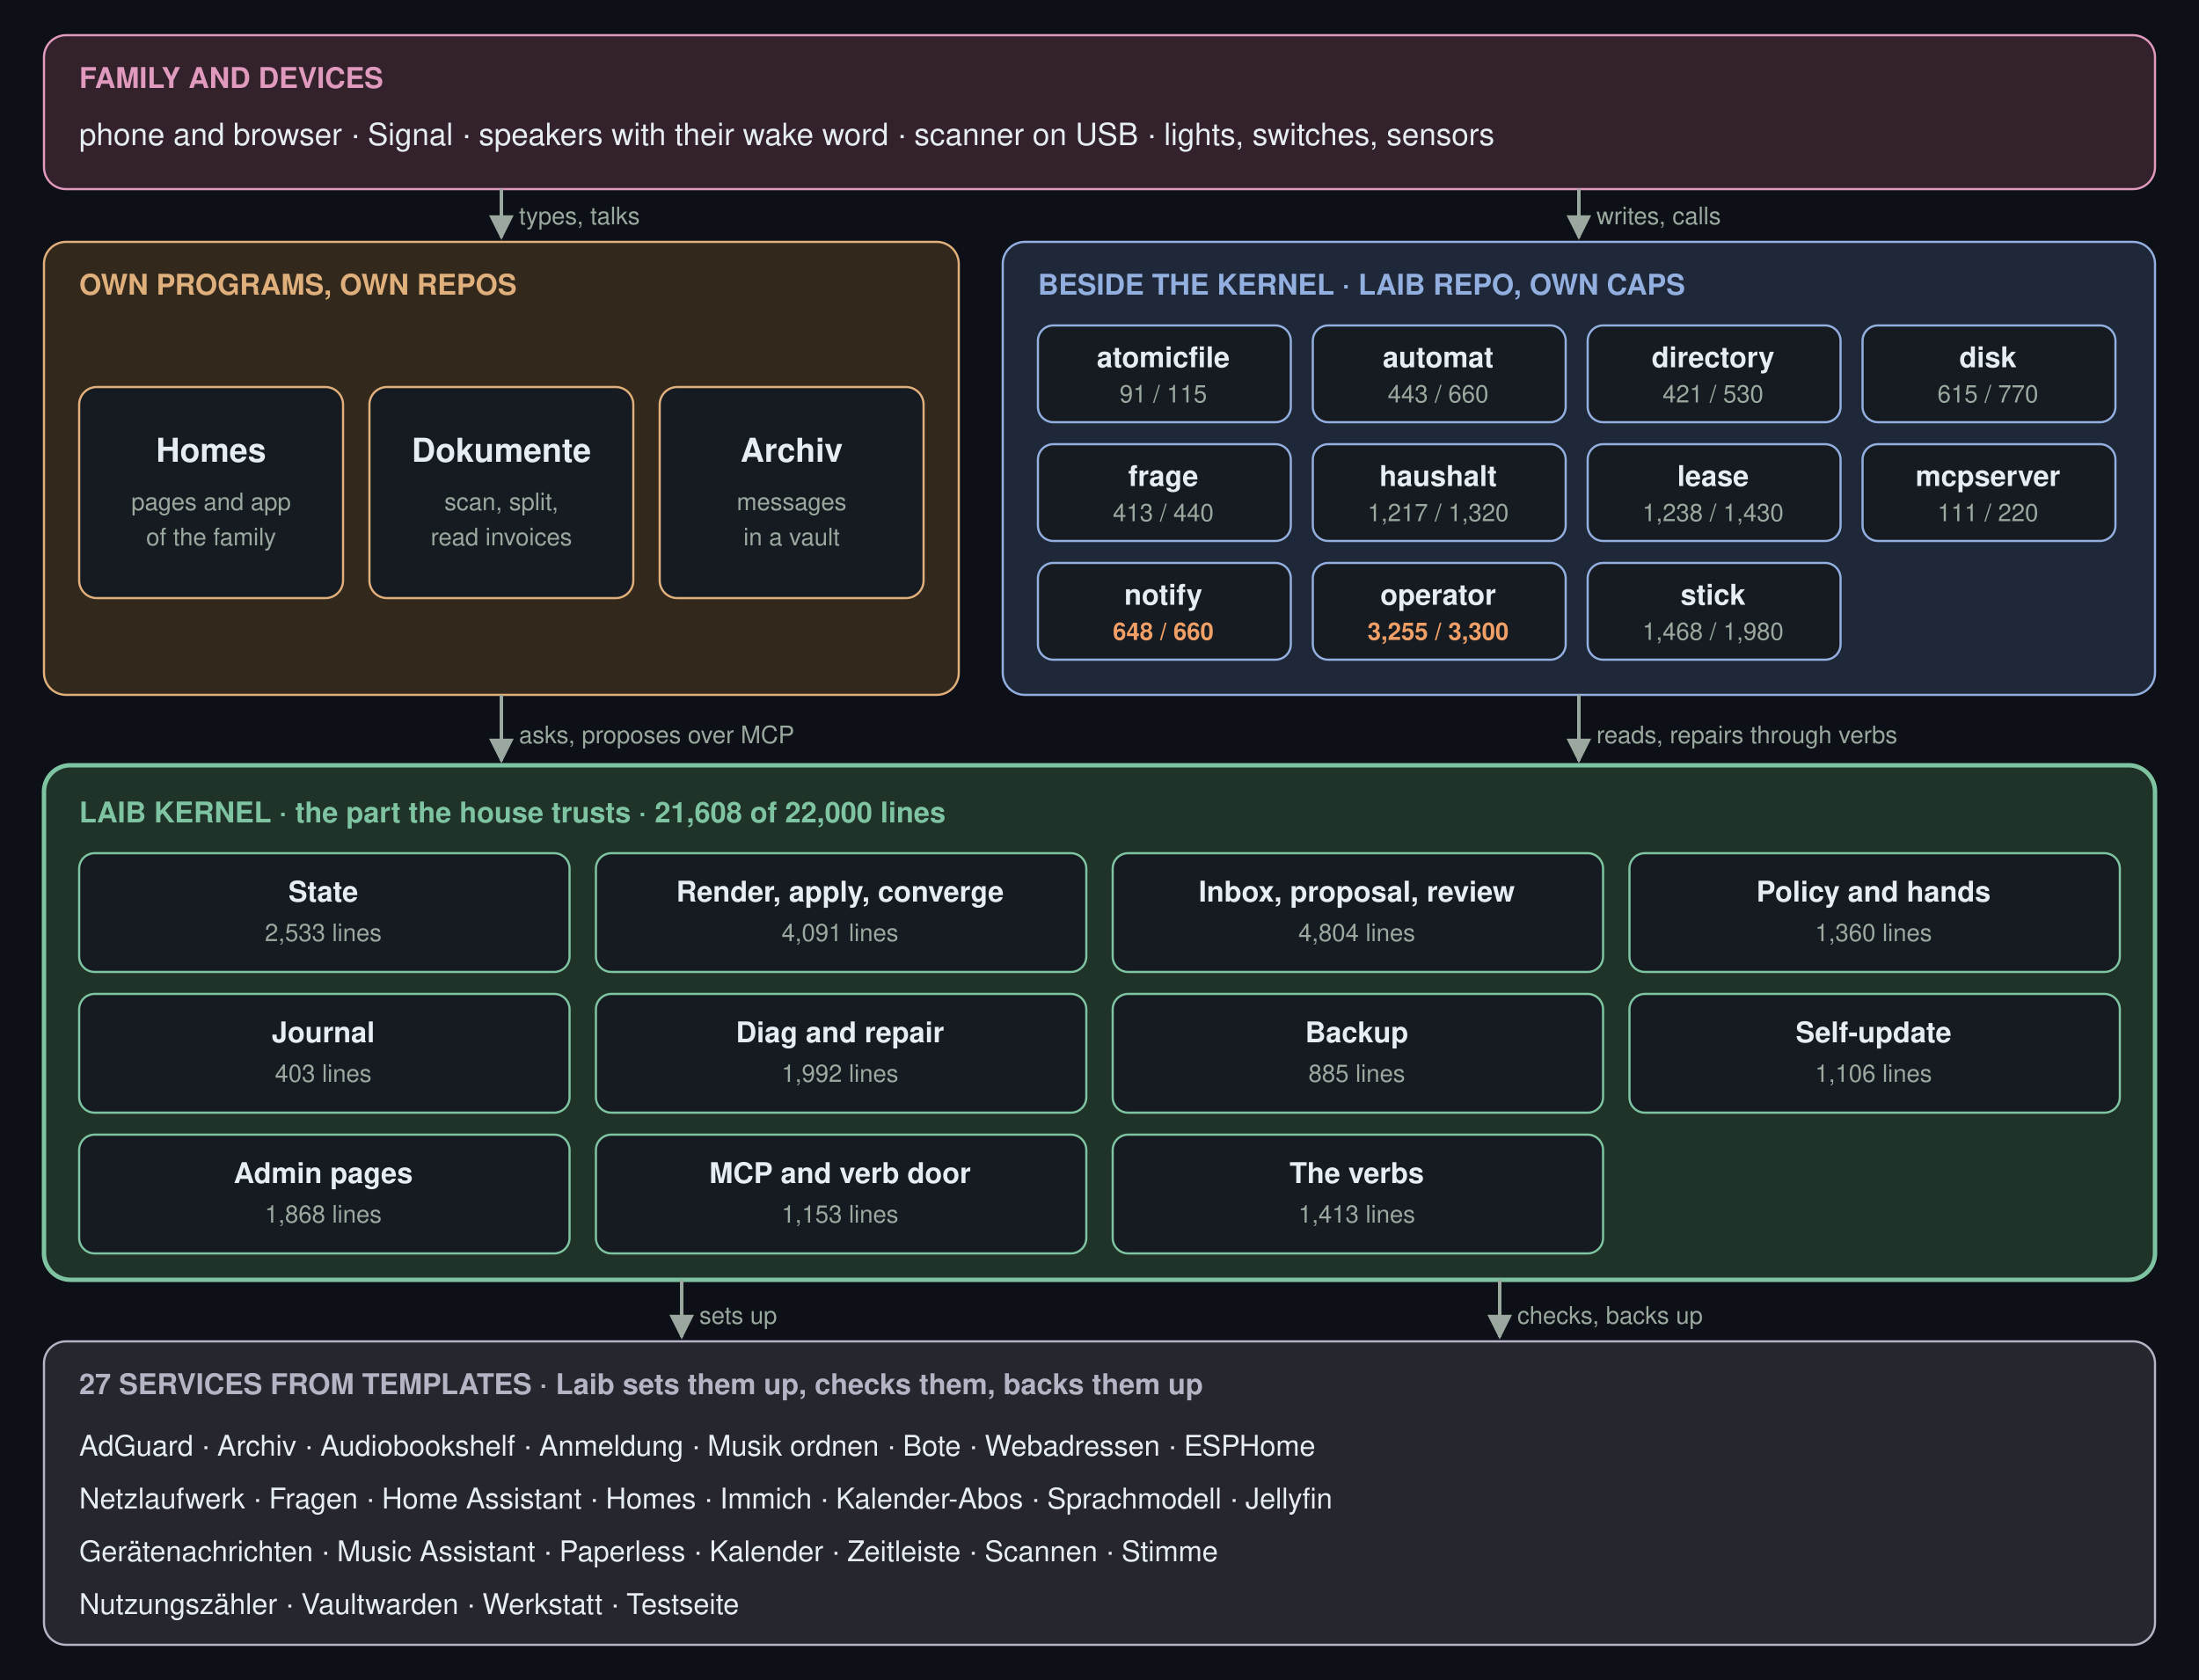
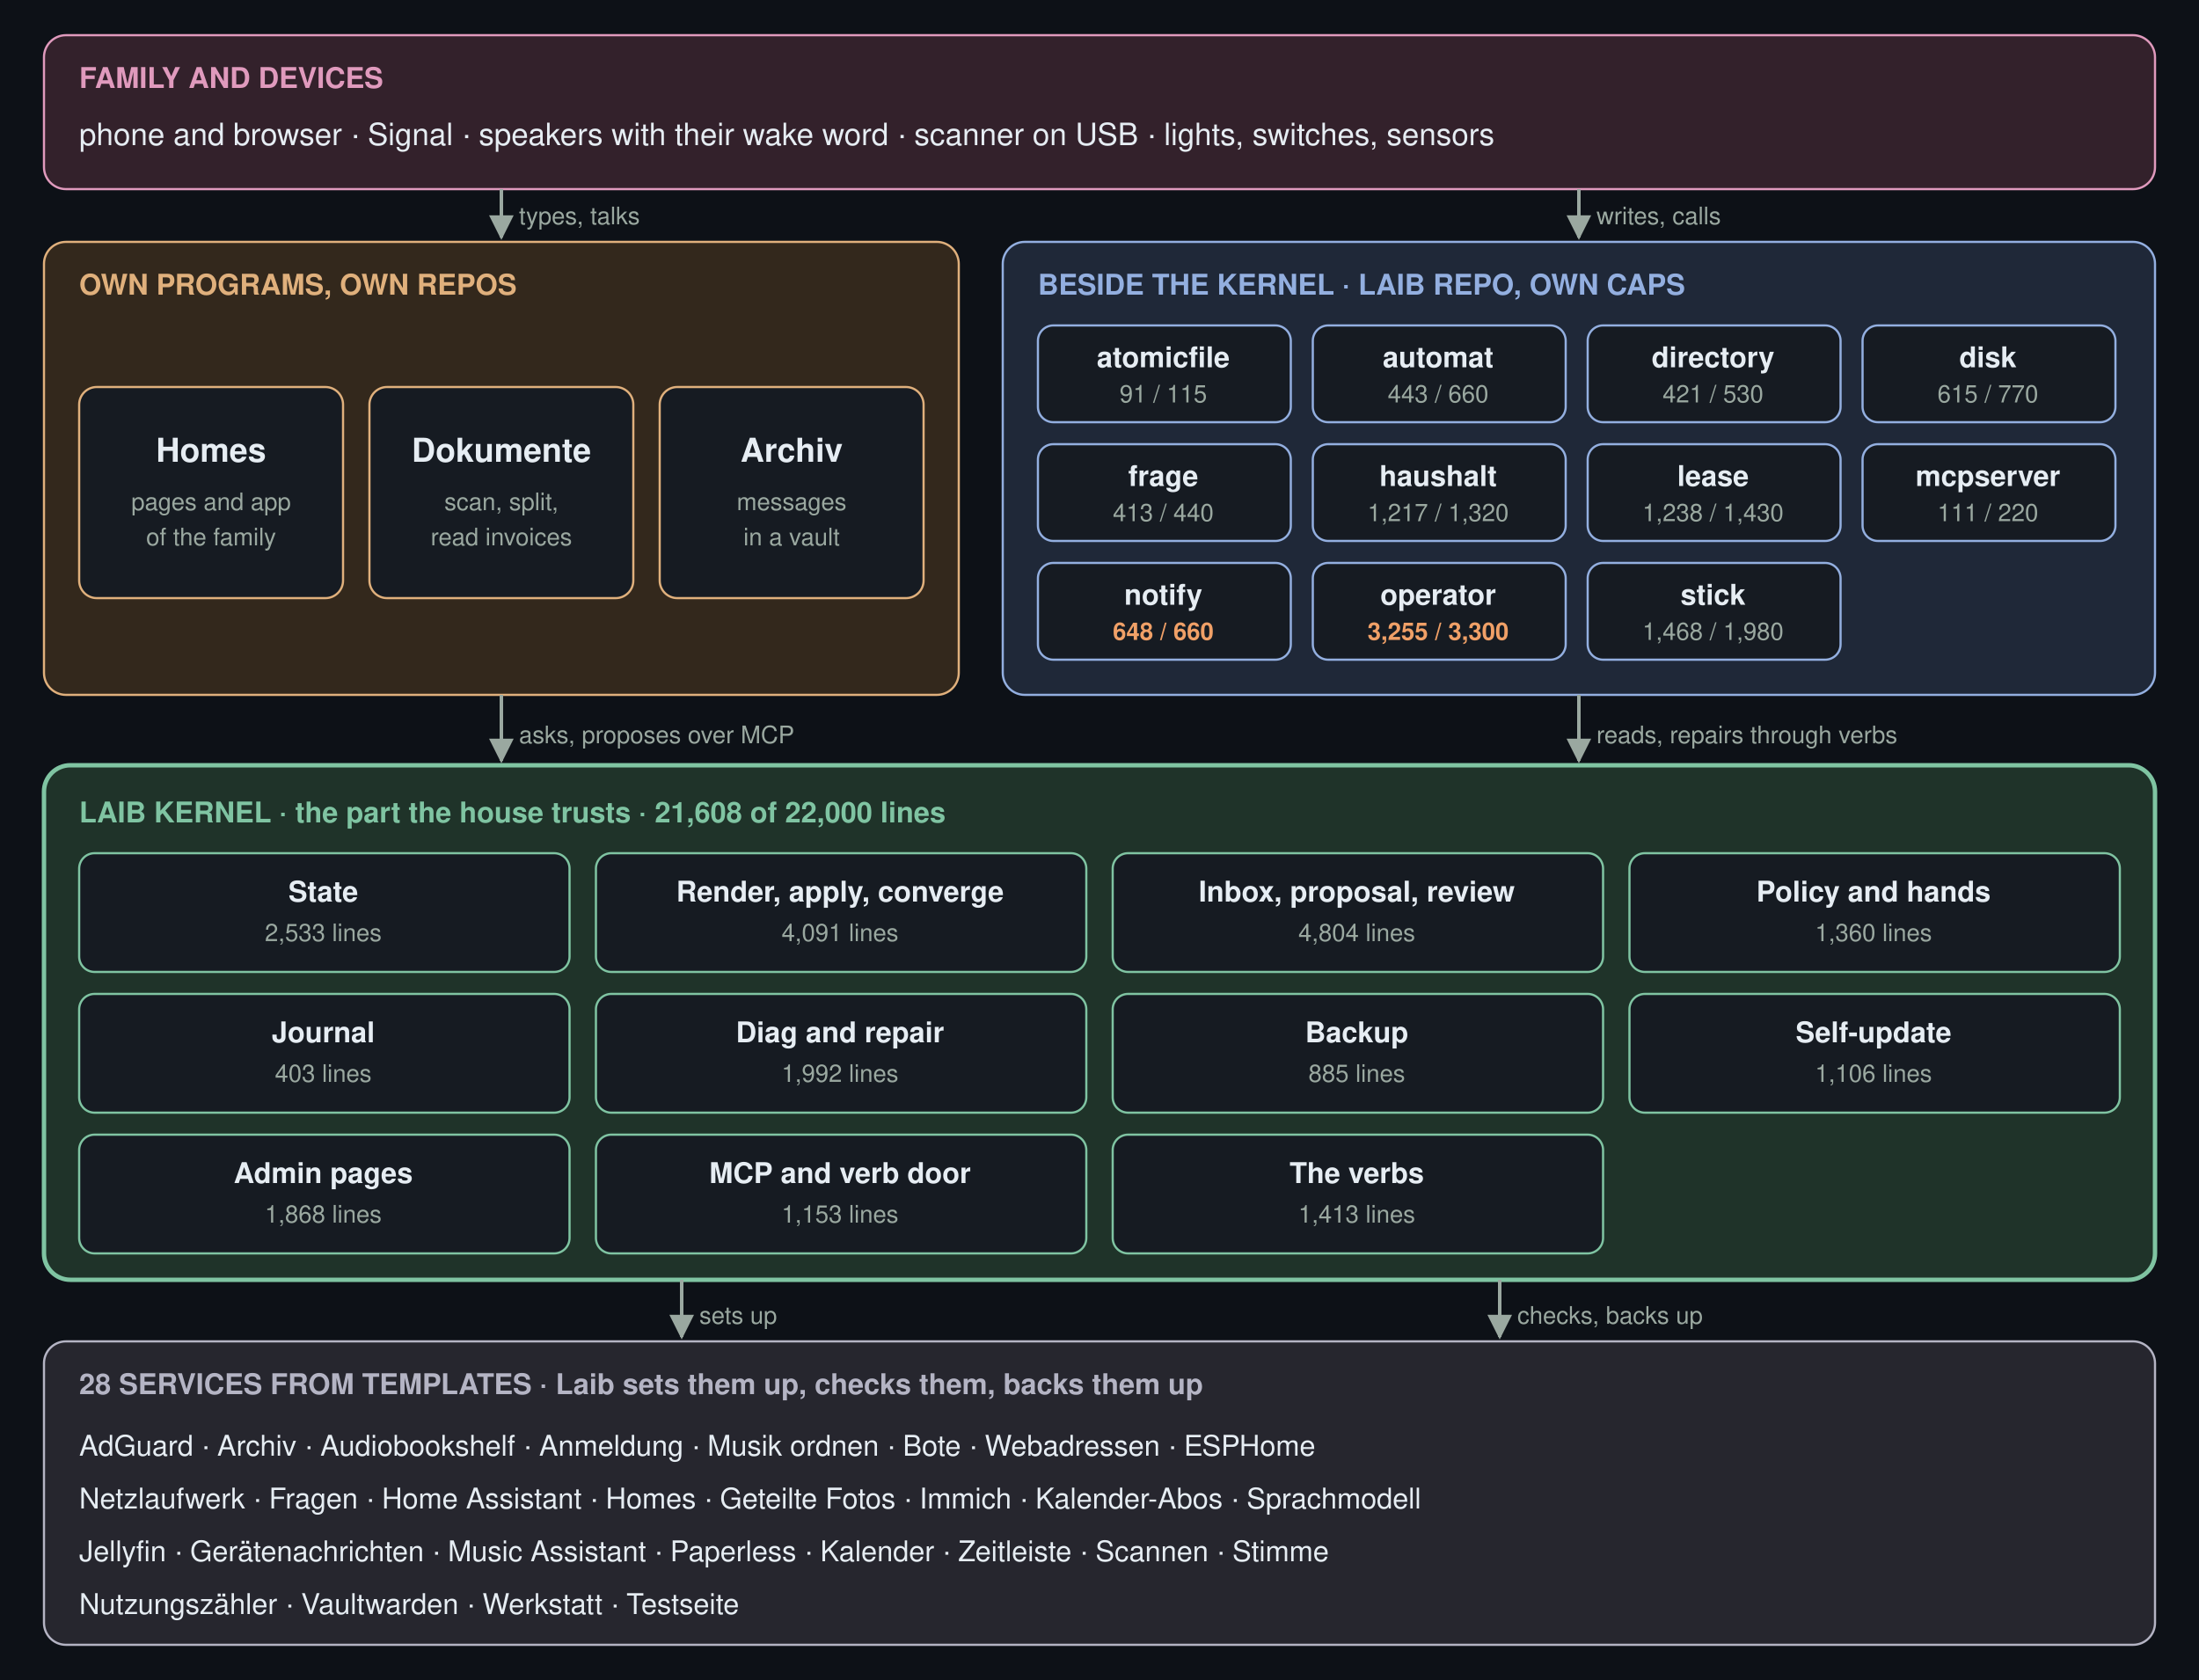
<svg xmlns="http://www.w3.org/2000/svg" viewBox="0 0 1000 764" width="1000" height="764" font-family="-apple-system, 'Segoe UI', Helvetica, Arial, sans-serif" role="img" aria-label="The five layers of a Laib box: family and devices, the own programs, the programs beside the kernel, the Laib kernel, the services from templates">
  <defs>
    <marker id="ar" viewBox="0 0 10 10" refX="9" refY="5" markerWidth="7" markerHeight="7" orient="auto-start-reverse">
      <path d="M0,0 L10,5 L0,10 z" fill="#9aa8a0" />
    </marker>
  </defs>
  <rect x="0" y="0" width="1000" height="764" rx="0" fill="#0d1117" stroke="none" />
  <rect x="20" y="16" width="960" height="70" rx="10" fill="#33212b" stroke="#e09abd" />
  <text x="36" y="40" font-size="13" fill="#e09abd" font-weight="600">FAMILY AND DEVICES</text>
  <text x="36" y="66" font-size="14" fill="#e6edf3">phone and browser  ·  Signal  ·  speakers with their wake word  ·  scanner on USB  ·  lights, switches, sensors</text>
  <rect x="20" y="110" width="416" height="206" rx="10" fill="#33281c" stroke="#e0b07c" />
  <text x="36" y="134" font-size="13" fill="#e0b07c" font-weight="600">OWN PROGRAMS, OWN REPOS</text>
  <rect x="36" y="176" width="120" height="96" rx="8" fill="#161b22" stroke="#e0b07c" />
  <text x="96" y="210" font-size="15" fill="#e6edf3" font-weight="600" text-anchor="middle">Homes</text>
  <text x="96" y="232" font-size="11" fill="#9aa8a0" text-anchor="middle">pages and app</text>
  <text x="96" y="248" font-size="11" fill="#9aa8a0" text-anchor="middle">of the family</text>
  <rect x="168" y="176" width="120" height="96" rx="8" fill="#161b22" stroke="#e0b07c" />
  <text x="228" y="210" font-size="15" fill="#e6edf3" font-weight="600" text-anchor="middle">Dokumente</text>
  <text x="228" y="232" font-size="11" fill="#9aa8a0" text-anchor="middle">scan, split,</text>
  <text x="228" y="248" font-size="11" fill="#9aa8a0" text-anchor="middle">read invoices</text>
  <rect x="300" y="176" width="120" height="96" rx="8" fill="#161b22" stroke="#e0b07c" />
  <text x="360" y="210" font-size="15" fill="#e6edf3" font-weight="600" text-anchor="middle">Archiv</text>
  <text x="360" y="232" font-size="11" fill="#9aa8a0" text-anchor="middle">messages</text>
  <text x="360" y="248" font-size="11" fill="#9aa8a0" text-anchor="middle">in a vault</text>
  <rect x="456" y="110" width="524" height="206" rx="10" fill="#1f2838" stroke="#93afe0" />
  <text x="472" y="134" font-size="13" fill="#93afe0" font-weight="600">BESIDE THE KERNEL  ·  LAIB REPO, OWN CAPS</text>
  <rect x="472" y="148" width="115" height="44" rx="7" fill="#161b22" stroke="#93afe0" />
  <text x="529" y="167" font-size="13" fill="#e6edf3" font-weight="600" text-anchor="middle">atomicfile</text>
  <text x="529" y="183" font-size="11" fill="#9aa8a0" text-anchor="middle">91 / 115</text>
  <rect x="597" y="148" width="115" height="44" rx="7" fill="#161b22" stroke="#93afe0" />
  <text x="654" y="167" font-size="13" fill="#e6edf3" font-weight="600" text-anchor="middle">automat</text>
  <text x="654" y="183" font-size="11" fill="#9aa8a0" text-anchor="middle">443 / 660</text>
  <rect x="722" y="148" width="115" height="44" rx="7" fill="#161b22" stroke="#93afe0" />
  <text x="779" y="167" font-size="13" fill="#e6edf3" font-weight="600" text-anchor="middle">directory</text>
  <text x="779" y="183" font-size="11" fill="#9aa8a0" text-anchor="middle">421 / 530</text>
  <rect x="847" y="148" width="115" height="44" rx="7" fill="#161b22" stroke="#93afe0" />
  <text x="904" y="167" font-size="13" fill="#e6edf3" font-weight="600" text-anchor="middle">disk</text>
  <text x="904" y="183" font-size="11" fill="#9aa8a0" text-anchor="middle">615 / 770</text>
  <rect x="472" y="202" width="115" height="44" rx="7" fill="#161b22" stroke="#93afe0" />
  <text x="529" y="221" font-size="13" fill="#e6edf3" font-weight="600" text-anchor="middle">frage</text>
  <text x="529" y="237" font-size="11" fill="#9aa8a0" text-anchor="middle">413 / 440</text>
  <rect x="597" y="202" width="115" height="44" rx="7" fill="#161b22" stroke="#93afe0" />
  <text x="654" y="221" font-size="13" fill="#e6edf3" font-weight="600" text-anchor="middle">haushalt</text>
  <text x="654" y="237" font-size="11" fill="#9aa8a0" text-anchor="middle">1,217 / 1,320</text>
  <rect x="722" y="202" width="115" height="44" rx="7" fill="#161b22" stroke="#93afe0" />
  <text x="779" y="221" font-size="13" fill="#e6edf3" font-weight="600" text-anchor="middle">lease</text>
  <text x="779" y="237" font-size="11" fill="#9aa8a0" text-anchor="middle">1,238 / 1,430</text>
  <rect x="847" y="202" width="115" height="44" rx="7" fill="#161b22" stroke="#93afe0" />
  <text x="904" y="221" font-size="13" fill="#e6edf3" font-weight="600" text-anchor="middle">mcpserver</text>
  <text x="904" y="237" font-size="11" fill="#9aa8a0" text-anchor="middle">111 / 220</text>
  <rect x="472" y="256" width="115" height="44" rx="7" fill="#161b22" stroke="#93afe0" />
  <text x="529" y="275" font-size="13" fill="#e6edf3" font-weight="600" text-anchor="middle">notify</text>
  <text x="529" y="291" font-size="11" fill="#f0a067" font-weight="600" text-anchor="middle">648 / 660</text>
  <rect x="597" y="256" width="115" height="44" rx="7" fill="#161b22" stroke="#93afe0" />
  <text x="654" y="275" font-size="13" fill="#e6edf3" font-weight="600" text-anchor="middle">operator</text>
  <text x="654" y="291" font-size="11" fill="#f0a067" font-weight="600" text-anchor="middle">3,255 / 3,300</text>
  <rect x="722" y="256" width="115" height="44" rx="7" fill="#161b22" stroke="#93afe0" />
  <text x="779" y="275" font-size="13" fill="#e6edf3" font-weight="600" text-anchor="middle">stick</text>
  <text x="779" y="291" font-size="11" fill="#9aa8a0" text-anchor="middle">1,468 / 1,980</text>
  <rect x="20" y="348" width="960" height="234" rx="12" fill="#1f3329" stroke="#7fc4a2" stroke-width="2" />
  <text x="36" y="374" font-size="13" fill="#7fc4a2" font-weight="600">LAIB KERNEL  ·  the part the house trusts  ·  21,608 of 22,000 lines</text>
  <rect x="36" y="388" width="223" height="54" rx="7" fill="#161b22" stroke="#7fc4a2" />
  <text x="147" y="410" font-size="13" fill="#e6edf3" font-weight="600" text-anchor="middle">State</text>
  <text x="147" y="428" font-size="11" fill="#9aa8a0" text-anchor="middle">2,533 lines</text>
  <rect x="271" y="388" width="223" height="54" rx="7" fill="#161b22" stroke="#7fc4a2" />
  <text x="382" y="410" font-size="13" fill="#e6edf3" font-weight="600" text-anchor="middle">Render, apply, converge</text>
  <text x="382" y="428" font-size="11" fill="#9aa8a0" text-anchor="middle">4,091 lines</text>
  <rect x="506" y="388" width="223" height="54" rx="7" fill="#161b22" stroke="#7fc4a2" />
  <text x="617" y="410" font-size="13" fill="#e6edf3" font-weight="600" text-anchor="middle">Inbox, proposal, review</text>
  <text x="617" y="428" font-size="11" fill="#9aa8a0" text-anchor="middle">4,804 lines</text>
  <rect x="741" y="388" width="223" height="54" rx="7" fill="#161b22" stroke="#7fc4a2" />
  <text x="852" y="410" font-size="13" fill="#e6edf3" font-weight="600" text-anchor="middle">Policy and hands</text>
  <text x="852" y="428" font-size="11" fill="#9aa8a0" text-anchor="middle">1,360 lines</text>
  <rect x="36" y="452" width="223" height="54" rx="7" fill="#161b22" stroke="#7fc4a2" />
  <text x="147" y="474" font-size="13" fill="#e6edf3" font-weight="600" text-anchor="middle">Journal</text>
  <text x="147" y="492" font-size="11" fill="#9aa8a0" text-anchor="middle">403 lines</text>
  <rect x="271" y="452" width="223" height="54" rx="7" fill="#161b22" stroke="#7fc4a2" />
  <text x="382" y="474" font-size="13" fill="#e6edf3" font-weight="600" text-anchor="middle">Diag and repair</text>
  <text x="382" y="492" font-size="11" fill="#9aa8a0" text-anchor="middle">1,992 lines</text>
  <rect x="506" y="452" width="223" height="54" rx="7" fill="#161b22" stroke="#7fc4a2" />
  <text x="617" y="474" font-size="13" fill="#e6edf3" font-weight="600" text-anchor="middle">Backup</text>
  <text x="617" y="492" font-size="11" fill="#9aa8a0" text-anchor="middle">885 lines</text>
  <rect x="741" y="452" width="223" height="54" rx="7" fill="#161b22" stroke="#7fc4a2" />
  <text x="852" y="474" font-size="13" fill="#e6edf3" font-weight="600" text-anchor="middle">Self-update</text>
  <text x="852" y="492" font-size="11" fill="#9aa8a0" text-anchor="middle">1,106 lines</text>
  <rect x="36" y="516" width="223" height="54" rx="7" fill="#161b22" stroke="#7fc4a2" />
  <text x="147" y="538" font-size="13" fill="#e6edf3" font-weight="600" text-anchor="middle">Admin pages</text>
  <text x="147" y="556" font-size="11" fill="#9aa8a0" text-anchor="middle">1,868 lines</text>
  <rect x="271" y="516" width="223" height="54" rx="7" fill="#161b22" stroke="#7fc4a2" />
  <text x="382" y="538" font-size="13" fill="#e6edf3" font-weight="600" text-anchor="middle">MCP and verb door</text>
  <text x="382" y="556" font-size="11" fill="#9aa8a0" text-anchor="middle">1,153 lines</text>
  <rect x="506" y="516" width="223" height="54" rx="7" fill="#161b22" stroke="#7fc4a2" />
  <text x="617" y="538" font-size="13" fill="#e6edf3" font-weight="600" text-anchor="middle">The verbs</text>
  <text x="617" y="556" font-size="11" fill="#9aa8a0" text-anchor="middle">1,413 lines</text>
  <rect x="20" y="610" width="960" height="138" rx="10" fill="#26262e" stroke="#b4b4c4" />
-   <text x="36" y="634" font-size="13" fill="#b4b4c4" font-weight="600">27 SERVICES FROM TEMPLATES  ·  Laib sets them up, checks them, backs them up</text>
+   <text x="36" y="634" font-size="13" fill="#b4b4c4" font-weight="600">28 SERVICES FROM TEMPLATES  ·  Laib sets them up, checks them, backs them up</text>
  <text x="36" y="662" font-size="13" fill="#e6edf3">AdGuard · Archiv · Audiobookshelf · Anmeldung · Musik ordnen · Bote · Webadressen · ESPHome</text>
-   <text x="36" y="686" font-size="13" fill="#e6edf3">Netzlaufwerk · Fragen · Home Assistant · Homes · Immich · Kalender-Abos · Sprachmodell · Jellyfin</text>
-   <text x="36" y="710" font-size="13" fill="#e6edf3">Gerätenachrichten · Music Assistant · Paperless · Kalender · Zeitleiste · Scannen · Stimme</text>
+   <text x="36" y="686" font-size="13" fill="#e6edf3">Netzlaufwerk · Fragen · Home Assistant · Homes · Geteilte Fotos · Immich · Kalender-Abos · Sprachmodell</text>
+   <text x="36" y="710" font-size="13" fill="#e6edf3">Jellyfin · Gerätenachrichten · Music Assistant · Paperless · Kalender · Zeitleiste · Scannen · Stimme</text>
  <text x="36" y="734" font-size="13" fill="#e6edf3">Nutzungszähler · Vaultwarden · Werkstatt · Testseite</text>
  <path d="M228 86 L228 108" stroke="#9aa8a0" stroke-width="1.6" fill="none" marker-end="url(#ar)" />
  <text x="236" y="102" font-size="11" fill="#9aa8a0">types, talks</text>
  <path d="M718 86 L718 108" stroke="#9aa8a0" stroke-width="1.6" fill="none" marker-end="url(#ar)" />
  <text x="726" y="102" font-size="11" fill="#9aa8a0">writes, calls</text>
  <path d="M228 316 L228 346" stroke="#9aa8a0" stroke-width="1.6" fill="none" marker-end="url(#ar)" />
  <text x="236" y="338" font-size="11" fill="#9aa8a0">asks, proposes over MCP</text>
  <path d="M718 316 L718 346" stroke="#9aa8a0" stroke-width="1.6" fill="none" marker-end="url(#ar)" />
  <text x="726" y="338" font-size="11" fill="#9aa8a0">reads, repairs through verbs</text>
  <path d="M310 582 L310 608" stroke="#9aa8a0" stroke-width="1.6" fill="none" marker-end="url(#ar)" />
  <text x="318" y="602" font-size="11" fill="#9aa8a0">sets up</text>
  <path d="M682 582 L682 608" stroke="#9aa8a0" stroke-width="1.6" fill="none" marker-end="url(#ar)" />
  <text x="690" y="602" font-size="11" fill="#9aa8a0">checks, backs up</text>
</svg>
